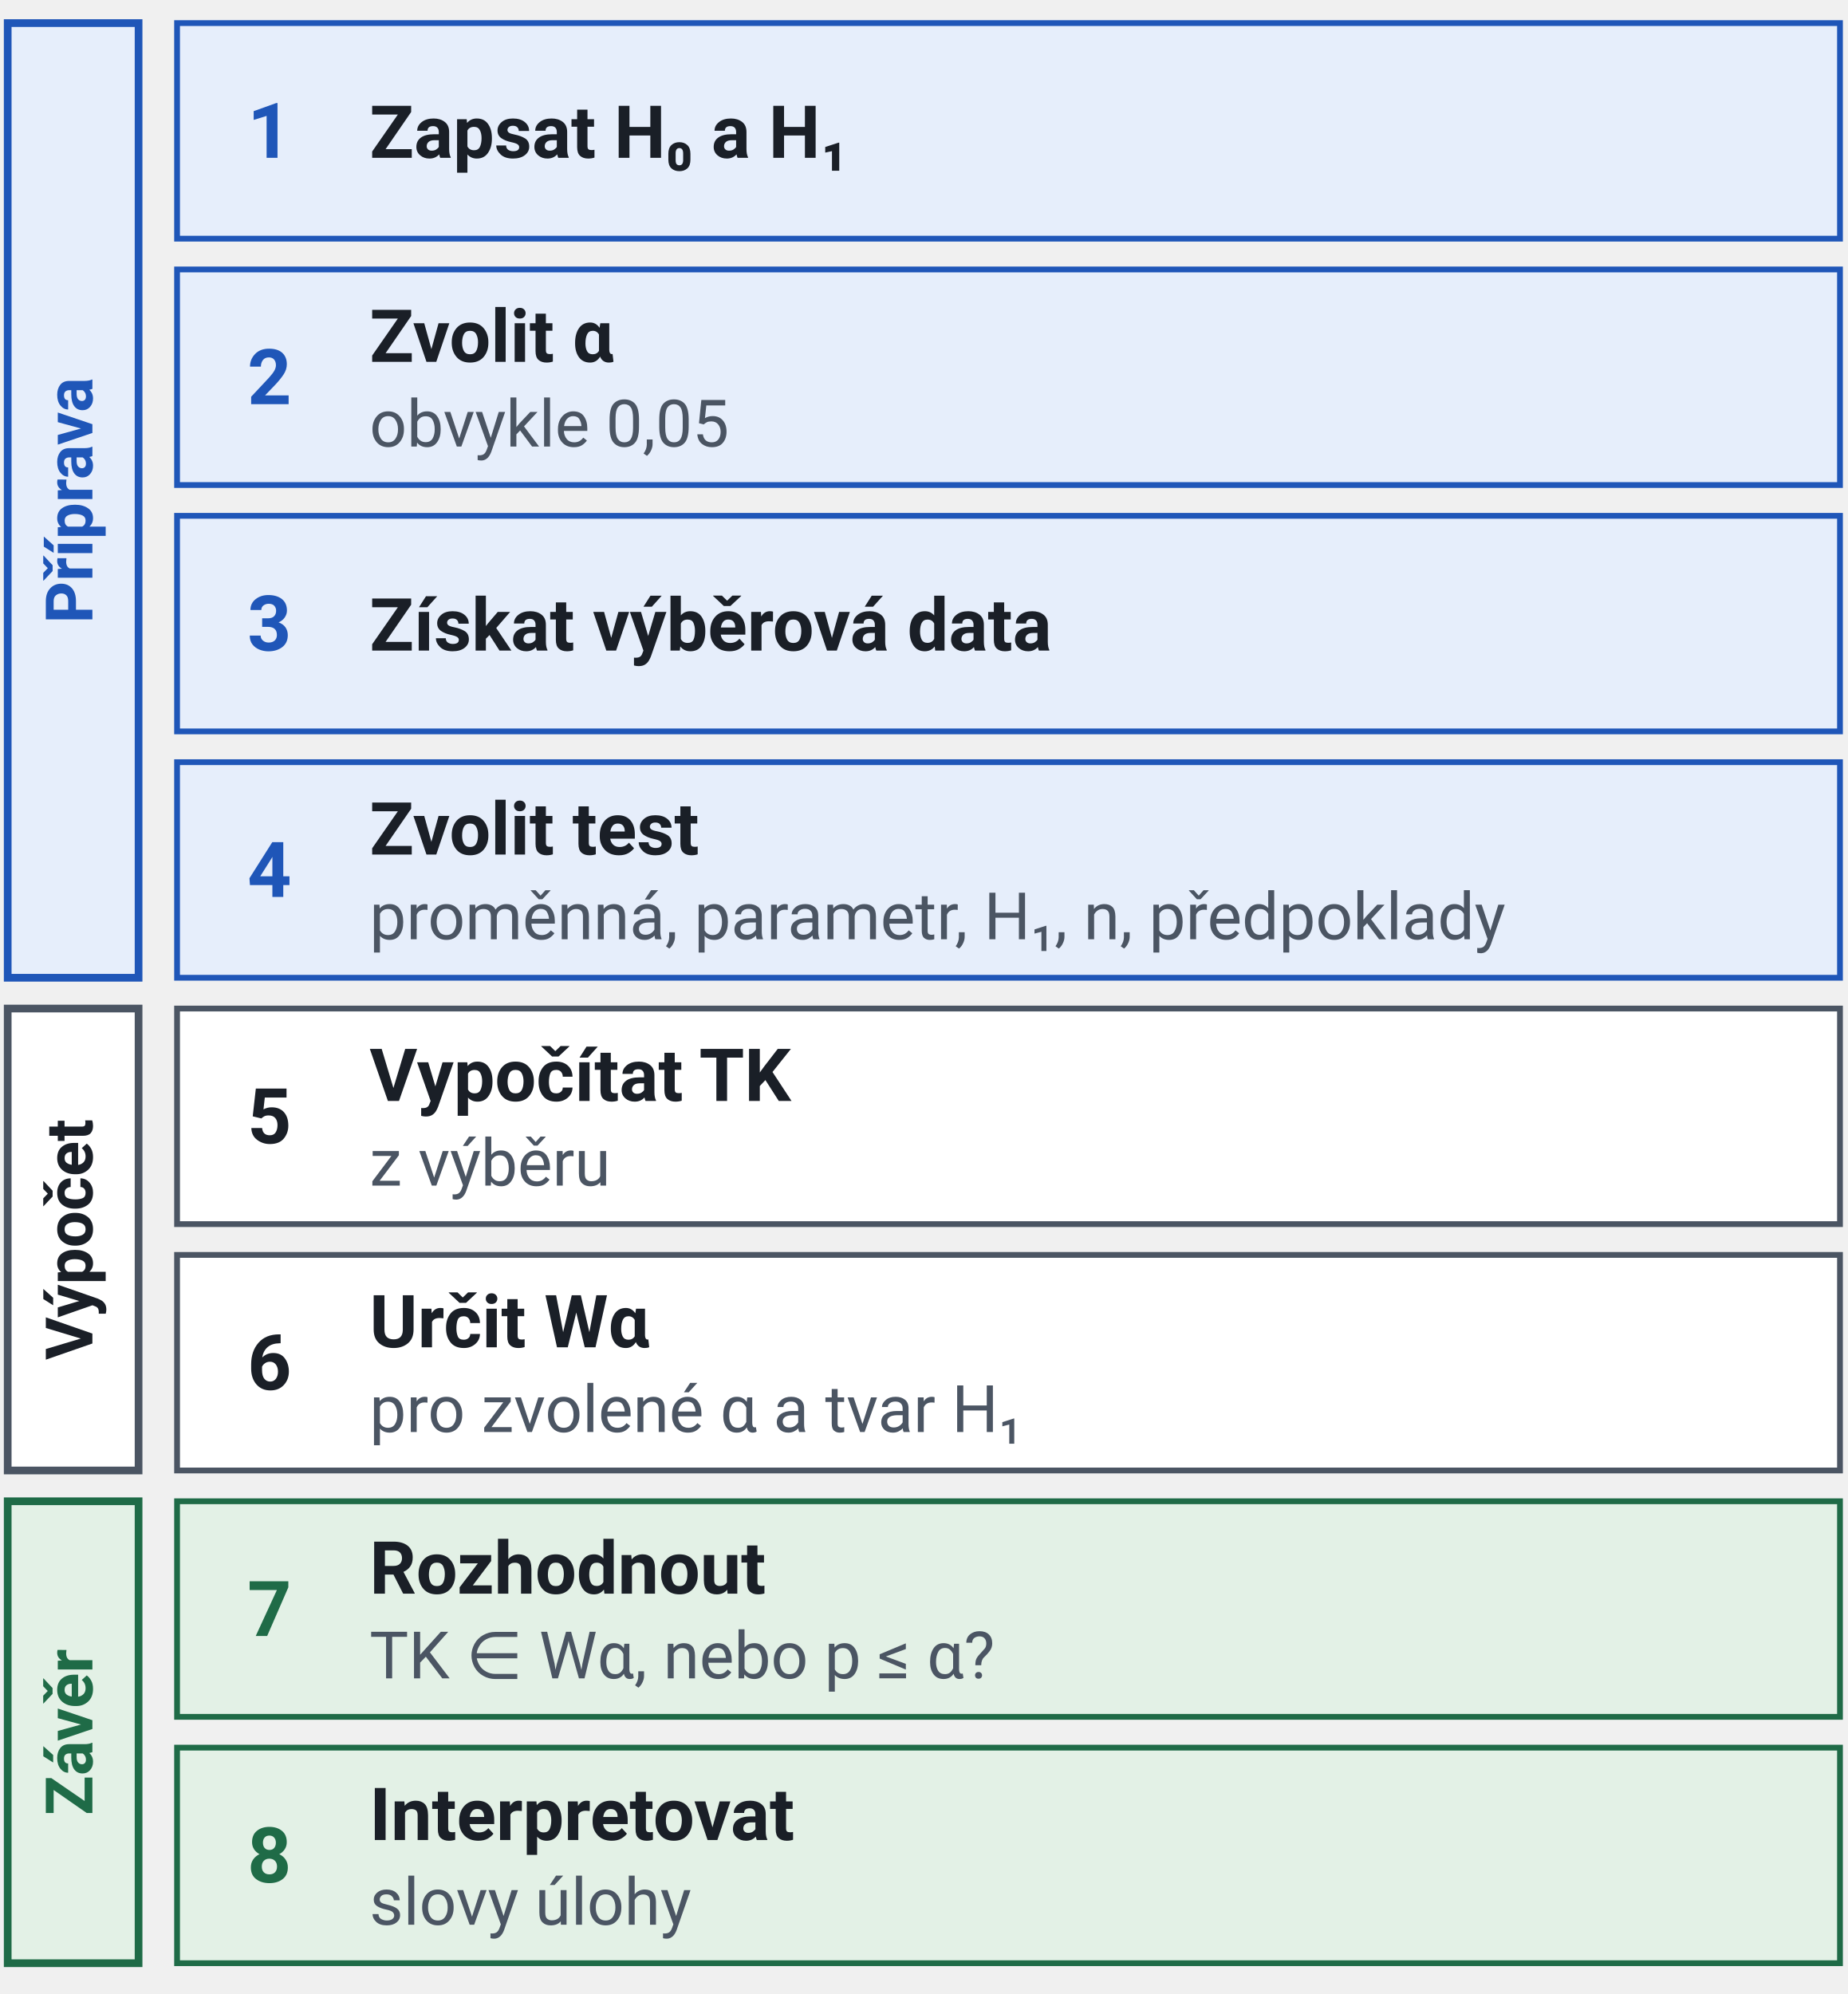
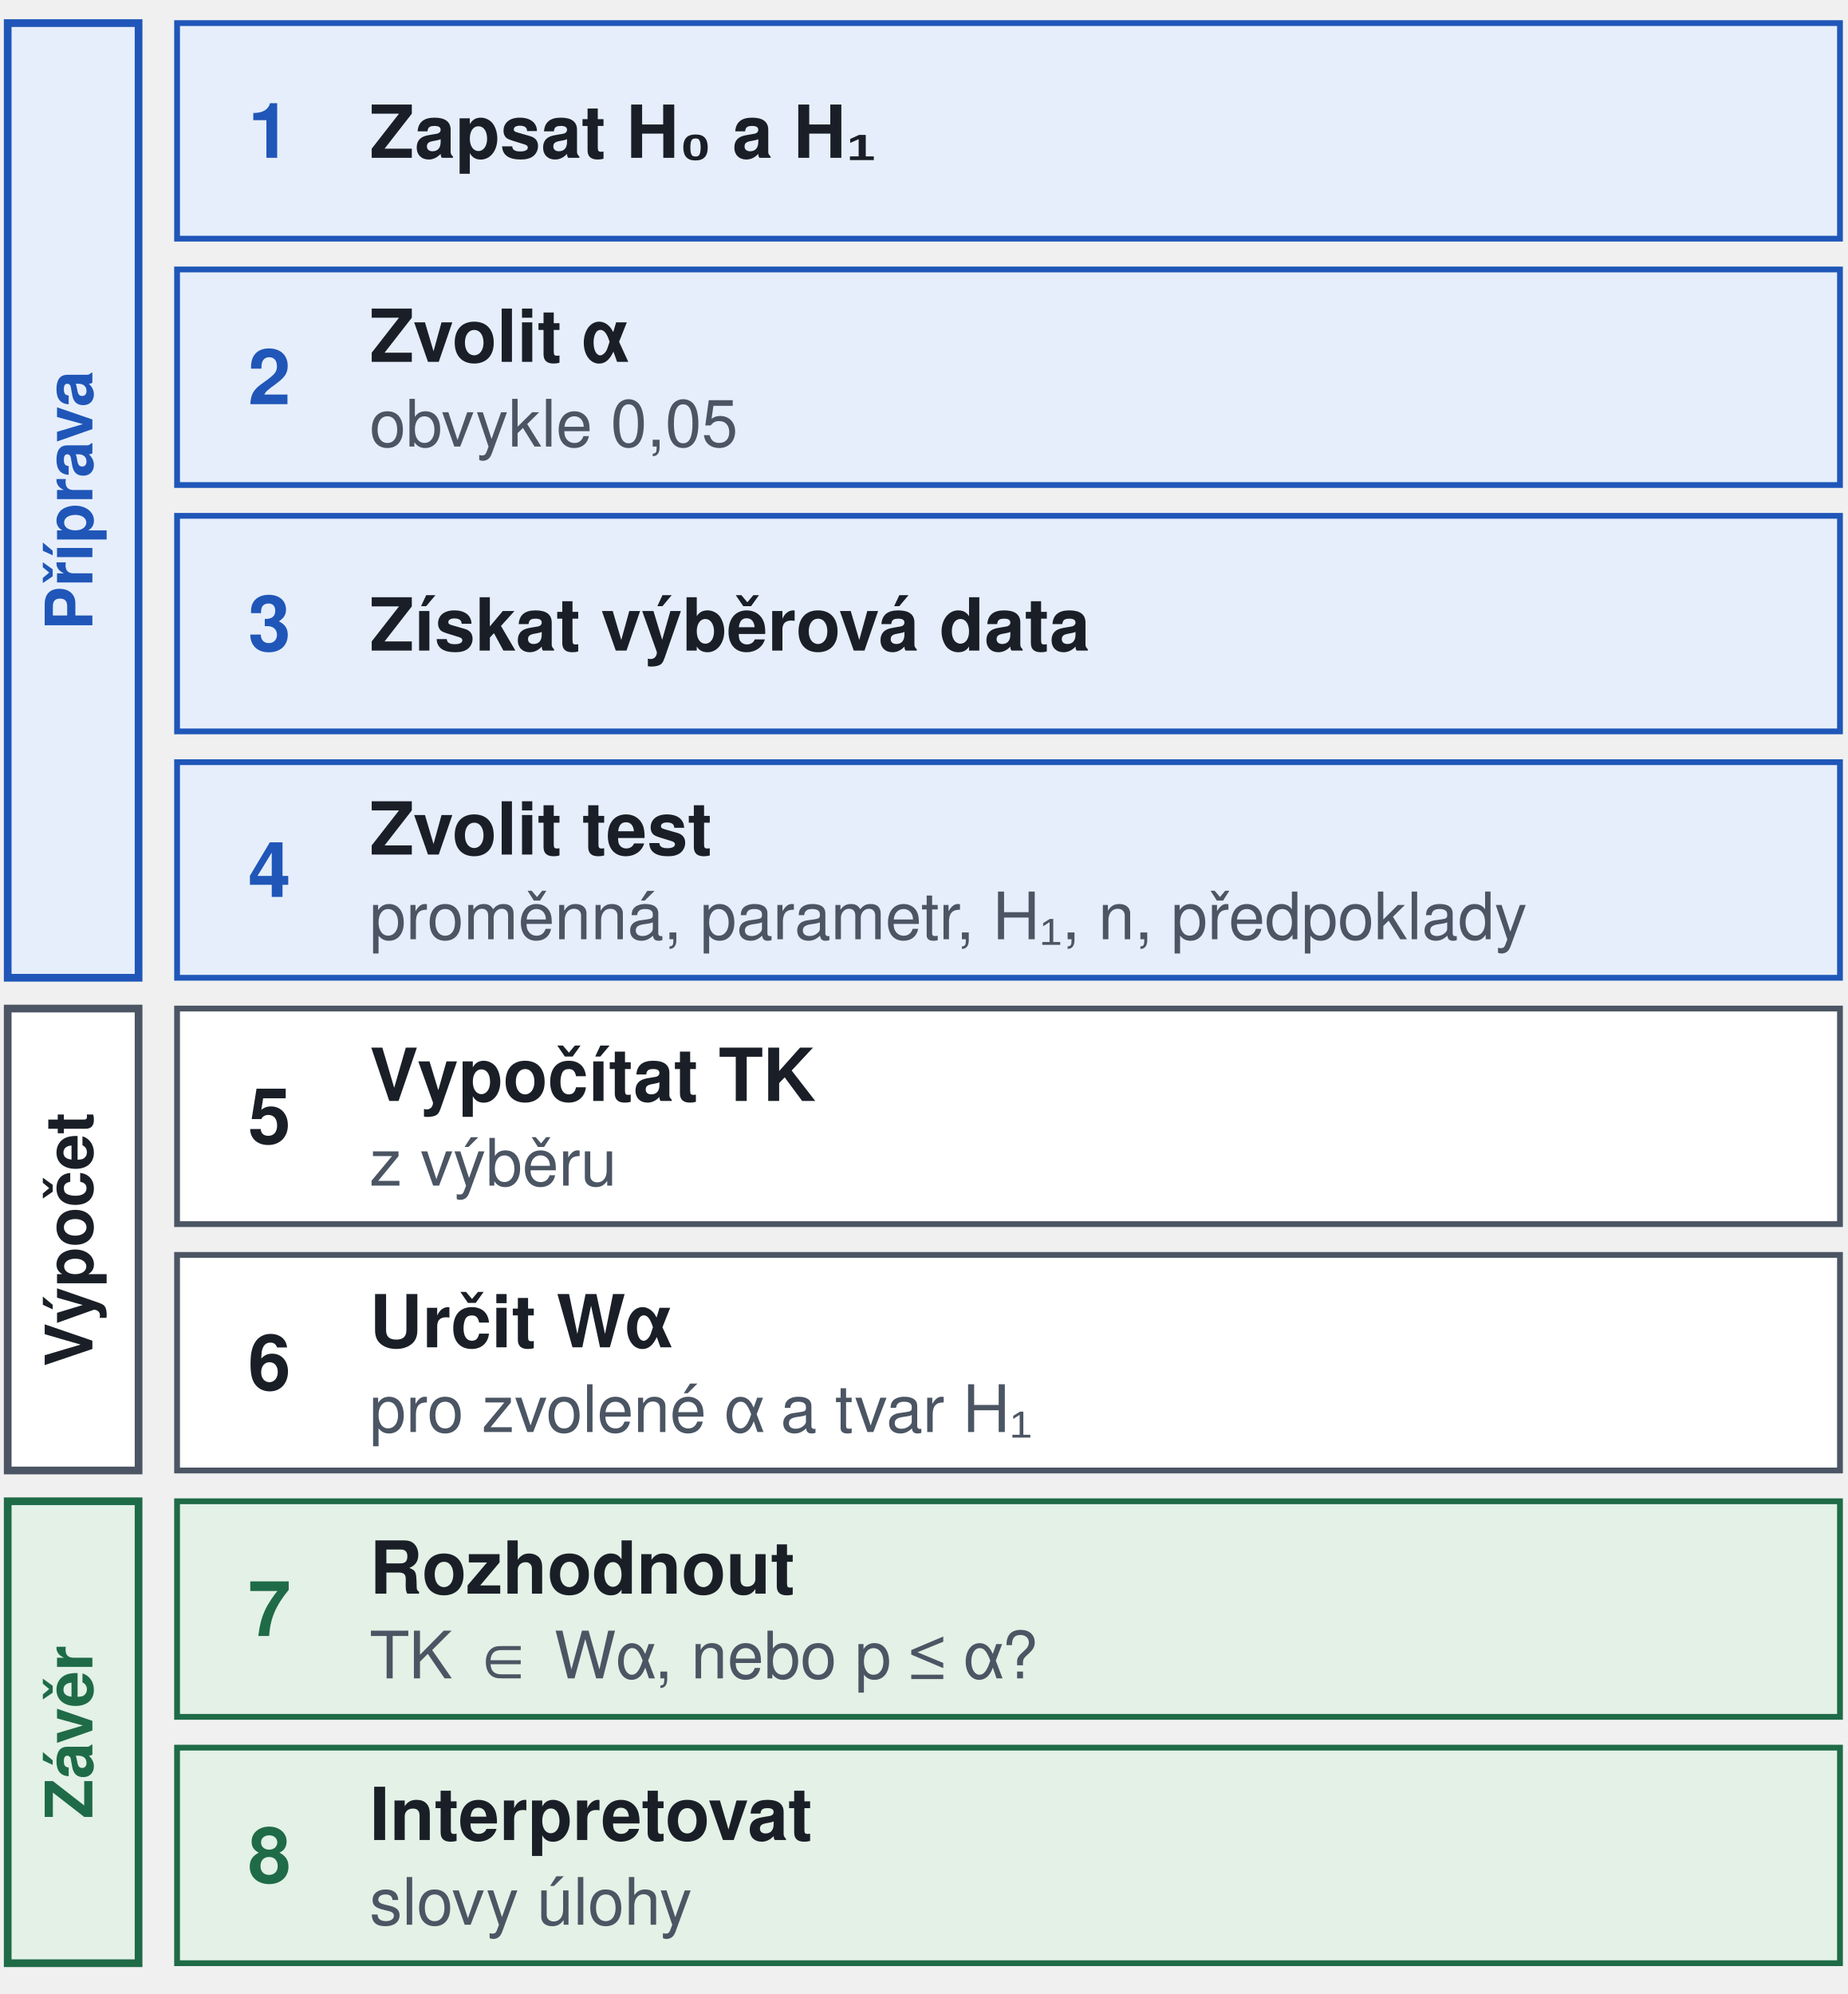
- <svg xmlns="http://www.w3.org/2000/svg" viewBox="0 0 480 518" font-family="system-ui, -apple-system, 'Segoe UI', Roboto, Arial, sans-serif" font-size="19">
+ <svg xmlns="http://www.w3.org/2000/svg" viewBox="0 0 480 518" font-family="'Helvetica Neue', Helvetica, Arial, sans-serif" font-size="19">
  <style>
    .ink { fill: #1a1f27; } .ink2 { fill: #4b5563; } .line { stroke: #1a1f27; } .faint { stroke: #d3d9e2; }
    .keep { fill: #e3f1e6; } .reject { fill: #fbe7e5; stroke: #b3261e; } .rej { fill: #b3261e; } .ok { fill: #1f6b47; }
    .beta { fill: #e6eefb; stroke: #1f56b8; } .acc { fill: #1f56b8; } .accl { stroke: #1f56b8; }
    .box { fill: #ffffff; stroke: #4b5563; } .boxa { fill: #e6eefb; stroke: #1f56b8; } .boxok { fill: #e3f1e6; stroke: #1f6b47; } .boxbad { fill: #fbe7e5; stroke: #b3261e; }
    @media (prefers-color-scheme: dark) {
      .ink { fill: #e9ecf1; } .ink2 { fill: #aab2bf; } .line { stroke: #e9ecf1; } .faint { stroke: #333b47; }
      .keep { fill: #1c3328; } .reject { fill: #3d2220; stroke: #ff9a92; } .rej { fill: #ff9a92; } .ok { fill: #7fd4a5; }
      .beta { fill: #232d3f; stroke: #8db4ff; } .acc { fill: #8db4ff; } .accl { stroke: #8db4ff; }
      .box { fill: #1a1f26; stroke: #aab2bf; } .boxa { fill: #232d3f; stroke: #8db4ff; } .boxok { fill: #1c3328; stroke: #7fd4a5; } .boxbad { fill: #3d2220; stroke: #ff9a92; }
    }
  </style>
  <rect class="boxa" stroke-width="2" x="2" y="6" width="34" height="248" />
  <text class="acc" font-weight="700" font-size="17" text-anchor="middle" transform="translate(24 130.0) rotate(-90)">Příprava</text>
  <rect class="boxa" stroke-width="1.5" x="46" y="6" width="432" height="56" />
  <text class="acc" x="70.0" y="41.0" text-anchor="middle" font-weight="700" font-size="20">1</text>
  <text class="ink" x="96.0" y="41.0" text-anchor="start" font-weight="700" font-size="19">Zapsat H₀ a H₁</text>
  <rect class="boxa" stroke-width="1.5" x="46" y="70" width="432" height="56" />
  <text class="acc" x="70.0" y="105.0" text-anchor="middle" font-weight="700" font-size="20">2</text>
  <text class="ink" x="96.0" y="94.0" text-anchor="start" font-weight="700" font-size="19">Zvolit α</text>
  <text class="ink2" x="96.0" y="116.0" text-anchor="start" font-size="17">obvykle 0,05</text>
  <rect class="boxa" stroke-width="1.5" x="46" y="134" width="432" height="56" />
  <text class="acc" x="70.0" y="169.0" text-anchor="middle" font-weight="700" font-size="20">3</text>
  <text class="ink" x="96.0" y="169.0" text-anchor="start" font-weight="700" font-size="19">Získat výběrová data</text>
  <rect class="boxa" stroke-width="1.5" x="46" y="198" width="432" height="56" />
  <text class="acc" x="70.0" y="233.0" text-anchor="middle" font-weight="700" font-size="20">4</text>
  <text class="ink" x="96.0" y="222.0" text-anchor="start" font-weight="700" font-size="19">Zvolit test</text>
  <text class="ink2" x="96.0" y="244.0" text-anchor="start" font-size="17">proměnná, parametr, H₁, n, předpoklady</text>
  <rect class="box" stroke-width="2" x="2" y="262" width="34" height="120" />
  <text class="ink" font-weight="700" font-size="17" text-anchor="middle" transform="translate(24 322.0) rotate(-90)">Výpočet</text>
  <rect class="box" stroke-width="1.5" x="46" y="262" width="432" height="56" />
  <text class="ink" x="70.0" y="297.0" text-anchor="middle" font-weight="700" font-size="20">5</text>
  <text class="ink" x="96.0" y="286.0" text-anchor="start" font-weight="700" font-size="19">Vypočítat TK</text>
  <text class="ink2" x="96.0" y="308.0" text-anchor="start" font-size="17">z výběru</text>
  <rect class="box" stroke-width="1.5" x="46" y="326" width="432" height="56" />
  <text class="ink" x="70.0" y="361.0" text-anchor="middle" font-weight="700" font-size="20">6</text>
  <text class="ink" x="96.0" y="350.0" text-anchor="start" font-weight="700" font-size="19">Určit Wα</text>
  <text class="ink2" x="96.0" y="372.0" text-anchor="start" font-size="17">pro zvolené α a tvar H₁</text>
  <rect class="boxok" stroke-width="2" x="2" y="390" width="34" height="120" />
  <text class="ok" font-weight="700" font-size="17" text-anchor="middle" transform="translate(24 450.0) rotate(-90)">Závěr</text>
  <rect class="boxok" stroke-width="1.5" x="46" y="390" width="432" height="56" />
  <text class="ok" x="70.0" y="425.0" text-anchor="middle" font-weight="700" font-size="20">7</text>
  <text class="ink" x="96.0" y="414.0" text-anchor="start" font-weight="700" font-size="19">Rozhodnout</text>
  <text class="ink2" x="96.0" y="436.0" text-anchor="start" font-size="17">TK ∈ Wα, nebo p ≤ α?</text>
  <rect class="boxok" stroke-width="1.5" x="46" y="454" width="432" height="56" />
  <text class="ok" x="70.0" y="489.0" text-anchor="middle" font-weight="700" font-size="20">8</text>
  <text class="ink" x="96.0" y="478.0" text-anchor="start" font-weight="700" font-size="19">Interpretovat</text>
  <text class="ink2" x="96.0" y="500.0" text-anchor="start" font-size="17">slovy úlohy</text>
</svg>
